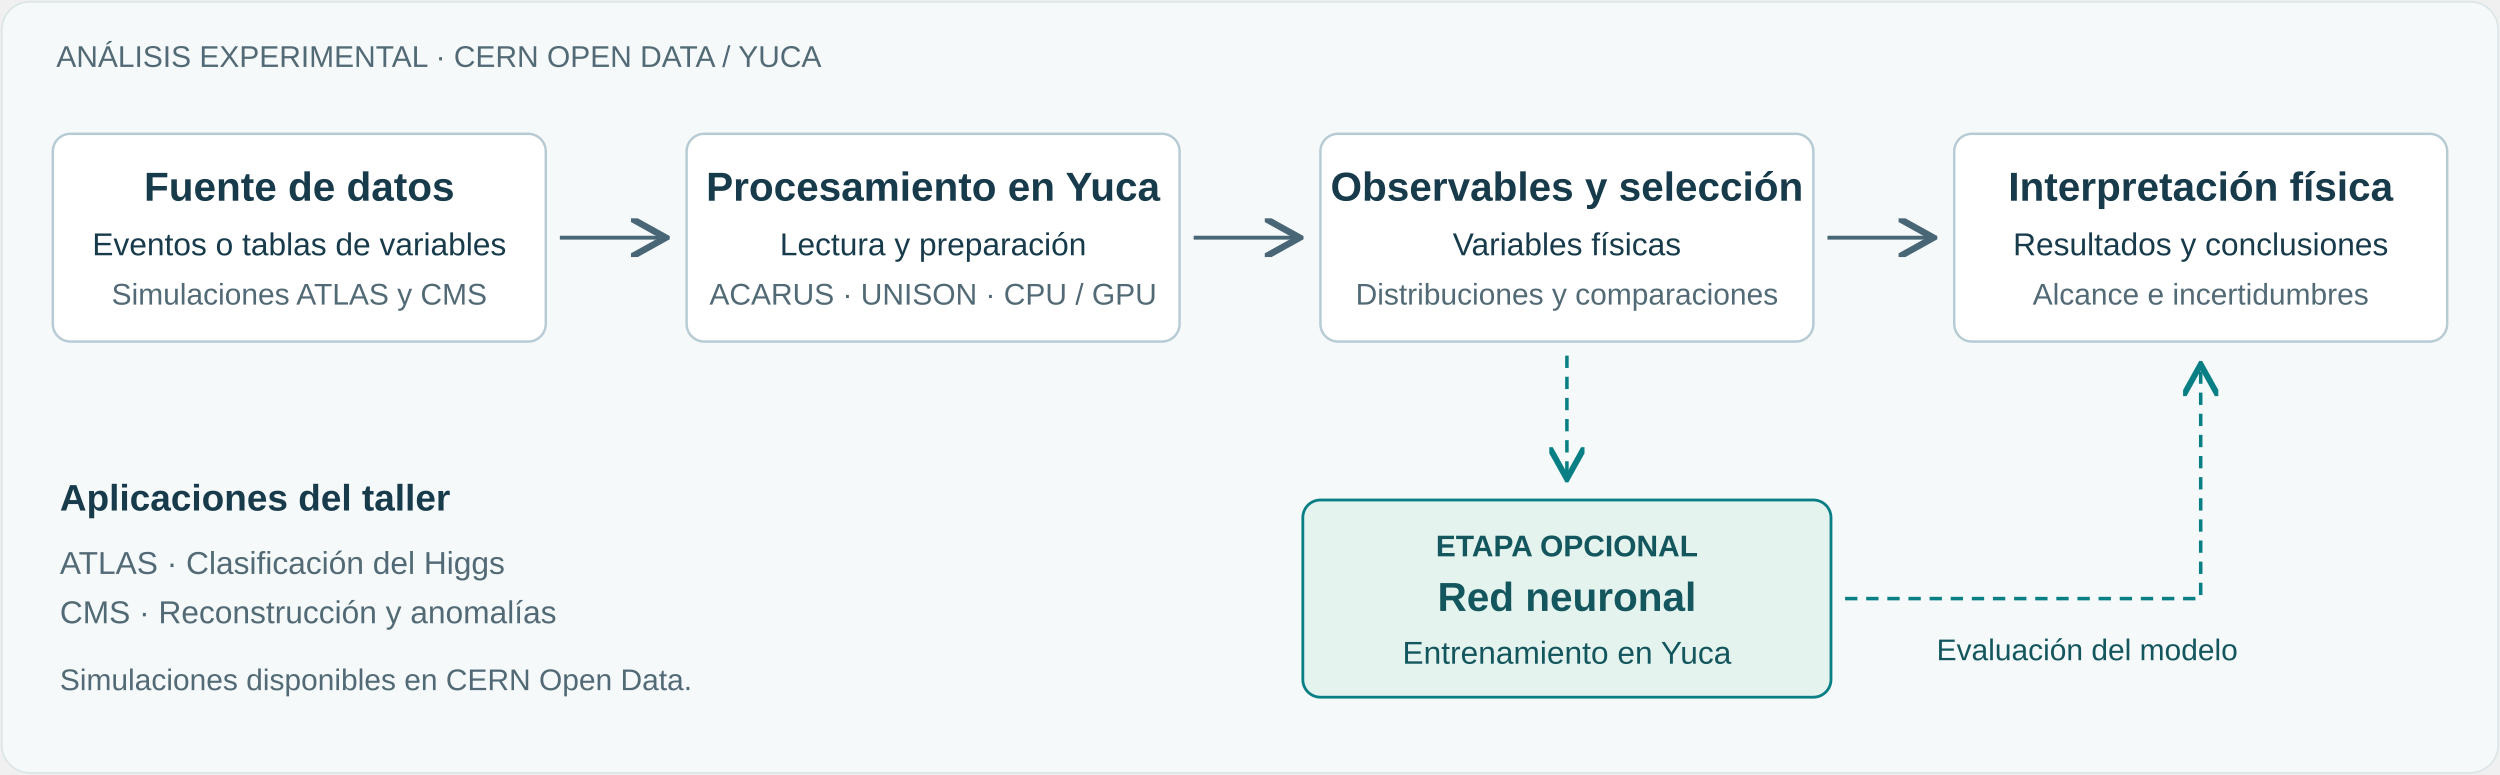
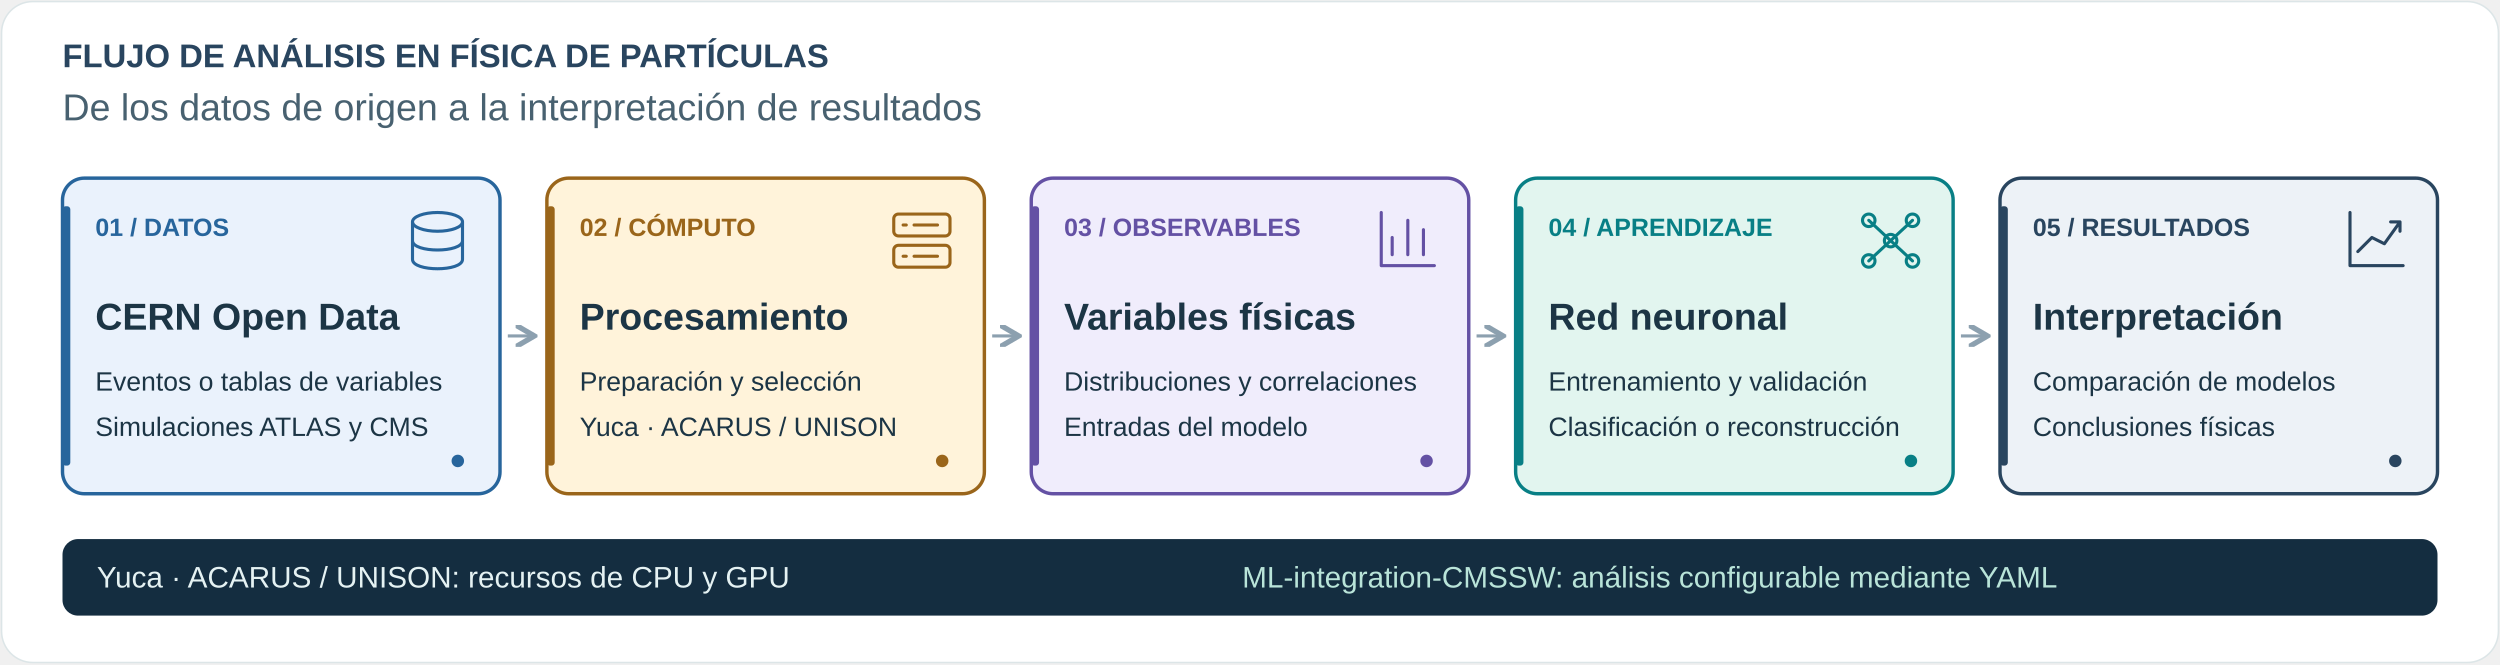
- <svg xmlns="http://www.w3.org/2000/svg" width="1420" height="440" viewBox="0 0 1420 440" role="img" aria-labelledby="flow-title flow-desc">
+ <svg xmlns="http://www.w3.org/2000/svg" width="1600" height="425" viewBox="0 0 1600 425" role="img" aria-labelledby="title desc">
  <defs>
-     <marker id="arrow" markerWidth="10" markerHeight="10" refX="8" refY="5" orient="auto">
-       <path d="M0 0 L9 5 L0 10" fill="none" stroke="#486676" stroke-width="1.7" />
-     </marker>
-     <marker id="teal-arrow" markerWidth="10" markerHeight="10" refX="8" refY="5" orient="auto">
-       <path d="M0 0 L9 5 L0 10" fill="none" stroke="#087f85" stroke-width="1.7" />
+     <marker id="arrow" markerWidth="7" markerHeight="7" refX="6" refY="3.5" orient="auto">
+       <path d="M0 0 L6 3.5 L0 7" fill="none" stroke="#8ca0af" stroke-width="1.7" />
    </marker>
  </defs>
-   <rect x="1" y="1" width="1418" height="438" rx="16" fill="#f6f9fa" stroke="#dce5e7" />
+   <rect x="1" y="1" width="1598" height="423" rx="20" fill="#ffffff" stroke="#dce5e7" />
  <g font-family="Segoe UI, Arial, sans-serif">
-     <text x="32" y="38" font-size="17" fill="#526a75">ANÁLISIS EXPERIMENTAL · CERN OPEN DATA / YUCA</text>
-     <g fill="#fff" stroke="#b7cbd4" stroke-width="1.4">
-       <rect x="30" y="76" width="280" height="118" rx="10" />
-       <rect x="390" y="76" width="280" height="118" rx="10" />
-       <rect x="750" y="76" width="280" height="118" rx="10" />
-       <rect x="1110" y="76" width="280" height="118" rx="10" />
+     <text x="40" y="43" font-size="21" fill="#29455f" font-weight="600">FLUJO DE ANÁLISIS EN FÍSICA DE PARTÍCULAS</text>
+     <text x="40" y="77" font-size="24" fill="#486170" font-weight="400">De los datos de origen a la interpretación de resultados</text>
+     <rect x="40" y="114" width="280" height="202" rx="14" fill="#eaf2fc" stroke="#27659c" stroke-width="2.2" />
+     <rect x="40" y="132" width="5" height="166" rx="2" fill="#27659c" />
+     <text x="61" y="151" font-size="16" fill="#27659c" font-weight="600">01 / DATOS</text>
+     <g transform="translate(259 133)" fill="none" stroke="#27659c" stroke-width="2" stroke-linecap="round" stroke-linejoin="round">
+       <ellipse cx="21" cy="9" rx="16" ry="6" />
+       <path d="M5 9v24c0 8 32 8 32 0V9M5 21c0 8 32 8 32 0" />
    </g>
-     <g text-anchor="middle" fill="#183b4c">
-       <text x="170" y="114" font-size="23" font-weight="600">Fuente de datos</text>
-       <text x="170" y="145" font-size="18">Eventos o tablas de variables</text>
-       <text x="170" y="173" font-size="17" fill="#526a75">Simulaciones ATLAS y CMS</text>
-       <text x="530" y="114" font-size="23" font-weight="600">Procesamiento en Yuca</text>
-       <text x="530" y="145" font-size="18">Lectura y preparación</text>
-       <text x="530" y="173" font-size="17" fill="#526a75">ACARUS · UNISON · CPU / GPU</text>
-       <text x="890" y="114" font-size="23" font-weight="600">Observables y selección</text>
-       <text x="890" y="145" font-size="18">Variables físicas</text>
-       <text x="890" y="173" font-size="17" fill="#526a75">Distribuciones y comparaciones</text>
-       <text x="1250" y="114" font-size="23" font-weight="600">Interpretación física</text>
-       <text x="1250" y="145" font-size="18">Resultados y conclusiones</text>
-       <text x="1250" y="173" font-size="17" fill="#526a75">Alcance e incertidumbres</text>
+     <text x="61" y="211" font-size="24" fill="#1c3545" font-weight="600">CERN Open Data</text>
+     <text x="61" y="250" font-size="17" fill="#1c3545" font-weight="400">Eventos o tablas de variables</text>
+     <text x="61" y="279" font-size="17" fill="#1c3545" font-weight="400">Simulaciones ATLAS y CMS</text>
+     <circle cx="293" cy="295" r="4" fill="#27659c" />
+     <rect x="350" y="114" width="280" height="202" rx="14" fill="#fff3da" stroke="#9a651a" stroke-width="2.2" />
+     <rect x="350" y="132" width="5" height="166" rx="2" fill="#9a651a" />
+     <text x="371" y="151" font-size="16" fill="#9a651a" font-weight="600">02 / CÓMPUTO</text>
+     <g transform="translate(569 133)" fill="none" stroke="#9a651a" stroke-width="2" stroke-linecap="round" stroke-linejoin="round">
+       <rect x="3" y="4" width="36" height="14" rx="3" />
+       <rect x="3" y="24" width="36" height="14" rx="3" />
+       <path d="M9 11h2m5 0h15M9 31h2m5 0h15" />
    </g>
-     <g fill="none" stroke="#486676" stroke-width="2.2" marker-end="url(#arrow)">
-       <path d="M318 135 H376" />
-       <path d="M678 135 H736" />
-       <path d="M1038 135 H1096" />
+     <text x="371" y="211" font-size="24" fill="#1c3545" font-weight="600">Procesamiento</text>
+     <text x="371" y="250" font-size="17" fill="#1c3545" font-weight="400">Preparación y selección</text>
+     <text x="371" y="279" font-size="17" fill="#1c3545" font-weight="400">Yuca · ACARUS / UNISON</text>
+     <circle cx="603" cy="295" r="4" fill="#9a651a" />
+     <rect x="660" y="114" width="280" height="202" rx="14" fill="#f0edfc" stroke="#6451a4" stroke-width="2.2" />
+     <rect x="660" y="132" width="5" height="166" rx="2" fill="#6451a4" />
+     <text x="681" y="151" font-size="16" fill="#6451a4" font-weight="600">03 / OBSERVABLES</text>
+     <g transform="translate(879 133)" fill="none" stroke="#6451a4" stroke-width="2" stroke-linecap="round" stroke-linejoin="round">
+       <path d="M5 3v34h34M12 30V19m10 11V8m10 22V14" />
    </g>
-     <rect x="740" y="284" width="300" height="112" rx="10" fill="#e5f3ef" stroke="#087f85" stroke-width="1.6" />
-     <g text-anchor="middle" fill="#13565d">
-       <text x="890" y="316" font-size="17" font-weight="600">ETAPA OPCIONAL</text>
-       <text x="890" y="347" font-size="23" font-weight="600">Red neuronal</text>
-       <text x="890" y="377" font-size="18">Entrenamiento en Yuca</text>
+     <text x="681" y="211" font-size="24" fill="#1c3545" font-weight="600">Variables físicas</text>
+     <text x="681" y="250" font-size="17" fill="#1c3545" font-weight="400">Distribuciones y correlaciones</text>
+     <text x="681" y="279" font-size="17" fill="#1c3545" font-weight="400">Entradas del modelo</text>
+     <circle cx="913" cy="295" r="4" fill="#6451a4" />
+     <rect x="970" y="114" width="280" height="202" rx="14" fill="#e2f5ef" stroke="#087f85" stroke-width="2.2" />
+     <rect x="970" y="132" width="5" height="166" rx="2" fill="#087f85" />
+     <text x="991" y="151" font-size="16" fill="#087f85" font-weight="600">04 / APRENDIZAJE</text>
+     <g transform="translate(1189 133)" fill="none" stroke="#087f85" stroke-width="2" stroke-linecap="round" stroke-linejoin="round">
+       <path d="M7 8l14 13L7 34m14-13L35 8M21 21l14 13" />
+       <circle cx="7" cy="8" r="4" />
+       <circle cx="7" cy="34" r="4" />
+       <circle cx="21" cy="21" r="4" />
+       <circle cx="35" cy="8" r="4" />
+       <circle cx="35" cy="34" r="4" />
    </g>
-     <g fill="none" stroke="#087f85" stroke-width="2" stroke-dasharray="7 5" marker-end="url(#teal-arrow)">
-       <path d="M890 202 V270" />
-       <path d="M1048 340 H1250 V209" />
+     <text x="991" y="211" font-size="24" fill="#1c3545" font-weight="600">Red neuronal</text>
+     <text x="991" y="250" font-size="17" fill="#1c3545" font-weight="400">Entrenamiento y validación</text>
+     <text x="991" y="279" font-size="17" fill="#1c3545" font-weight="400">Clasificación o reconstrucción</text>
+     <circle cx="1223" cy="295" r="4" fill="#087f85" />
+     <rect x="1280" y="114" width="280" height="202" rx="14" fill="#edf2f7" stroke="#29455f" stroke-width="2.2" />
+     <rect x="1280" y="132" width="5" height="166" rx="2" fill="#29455f" />
+     <text x="1301" y="151" font-size="16" fill="#29455f" font-weight="600">05 / RESULTADOS</text>
+     <g transform="translate(1499 133)" fill="none" stroke="#29455f" stroke-width="2" stroke-linecap="round" stroke-linejoin="round">
+       <path d="M5 3v34h34M10 28l9-9 8 4 10-14M31 9h6v6" />
    </g>
-     <text x="1100" y="375" font-size="17" fill="#13565d">Evaluación del modelo</text>
-     <text x="34" y="290" font-size="21" font-weight="600" fill="#183b4c">Aplicaciones del taller</text>
-     <text x="34" y="326" font-size="18" fill="#526a75">ATLAS · Clasificación del Higgs</text>
-     <text x="34" y="354" font-size="18" fill="#526a75">CMS · Reconstrucción y anomalías</text>
-     <text x="34" y="392" font-size="17" fill="#526a75">Simulaciones disponibles en CERN Open Data.</text>
+     <text x="1301" y="211" font-size="24" fill="#1c3545" font-weight="600">Interpretación</text>
+     <text x="1301" y="250" font-size="17" fill="#1c3545" font-weight="400">Comparación de modelos</text>
+     <text x="1301" y="279" font-size="17" fill="#1c3545" font-weight="400">Conclusiones físicas</text>
+     <circle cx="1533" cy="295" r="4" fill="#29455f" />
+     <path d="M325 215 H342" fill="none" stroke="#8ca0af" stroke-width="2" marker-end="url(#arrow)" />
+     <path d="M635 215 H652" fill="none" stroke="#8ca0af" stroke-width="2" marker-end="url(#arrow)" />
+     <path d="M945 215 H962" fill="none" stroke="#8ca0af" stroke-width="2" marker-end="url(#arrow)" />
+     <path d="M1255 215 H1272" fill="none" stroke="#8ca0af" stroke-width="2" marker-end="url(#arrow)" />
+     <rect x="40" y="345" width="1520" height="49" rx="10" fill="#142d40" />
+     <text x="62" y="376" font-size="19" fill="#e5f2f3" font-weight="500">Yuca · ACARUS / UNISON: recursos de CPU y GPU</text>
+     <text x="795" y="376" font-size="19" fill="#b9e4d9" font-weight="500">ML-integration-CMSSW: análisis configurable mediante YAML</text>
  </g>
</svg>
